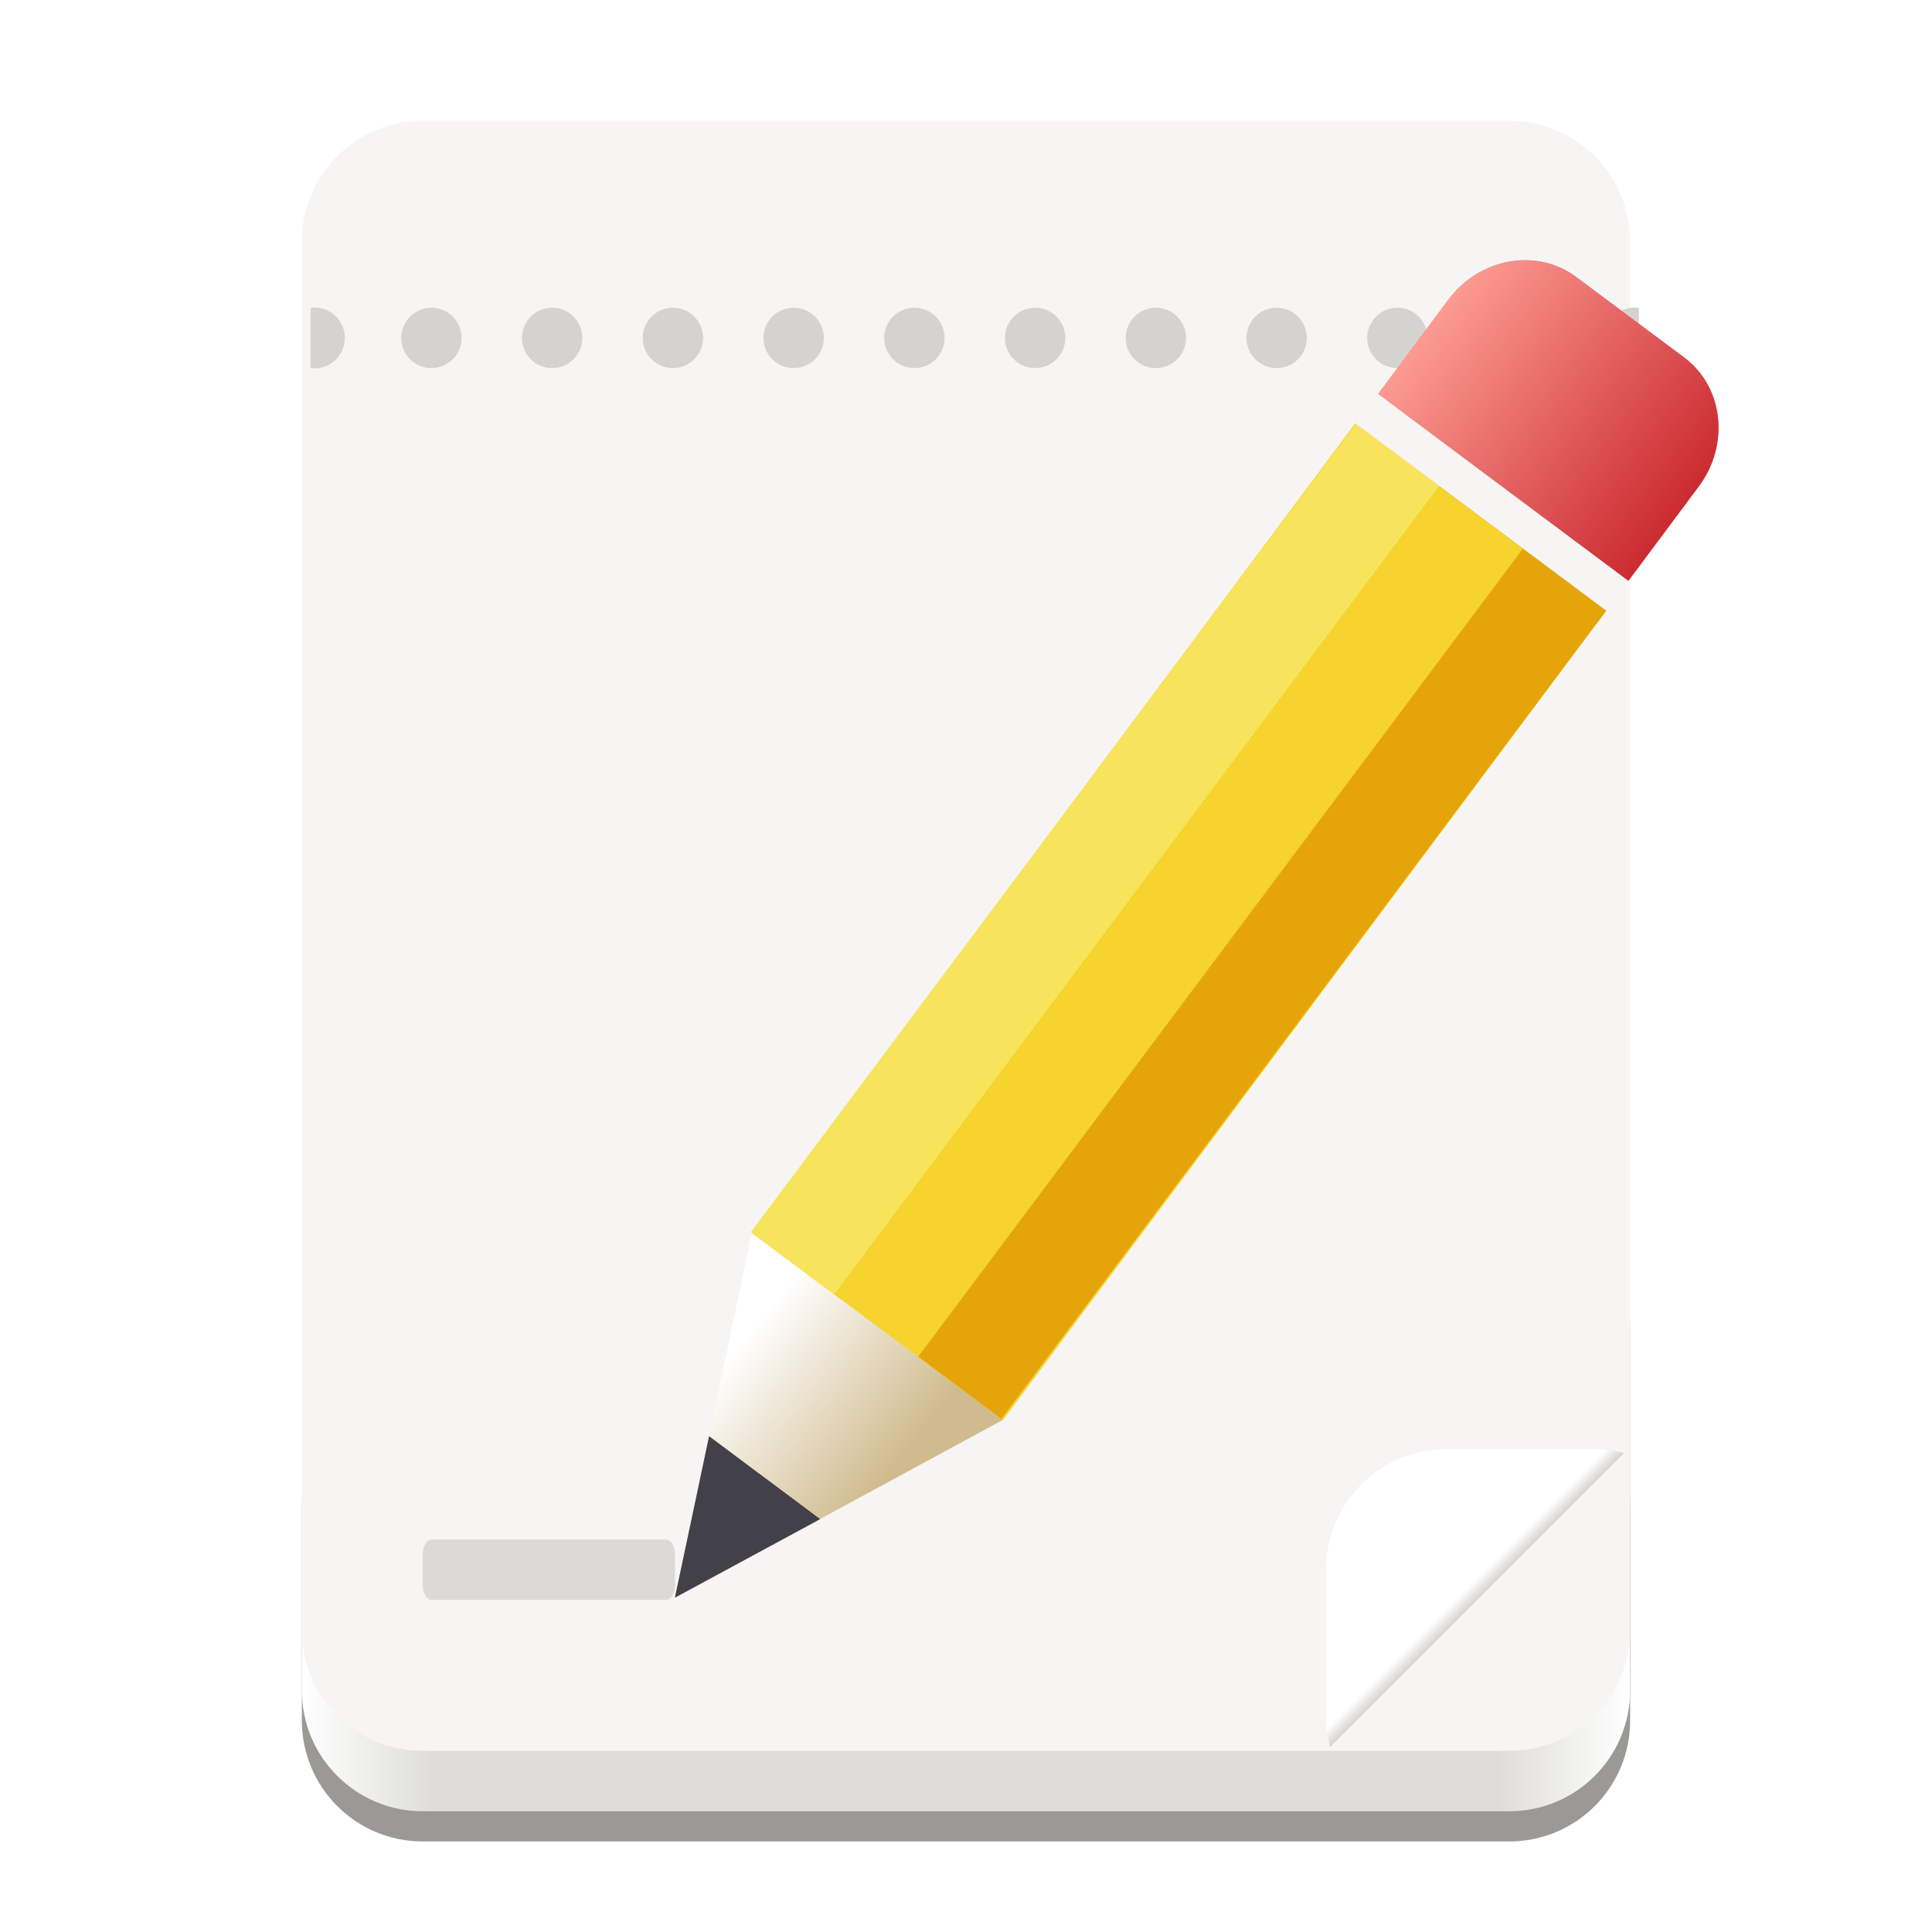
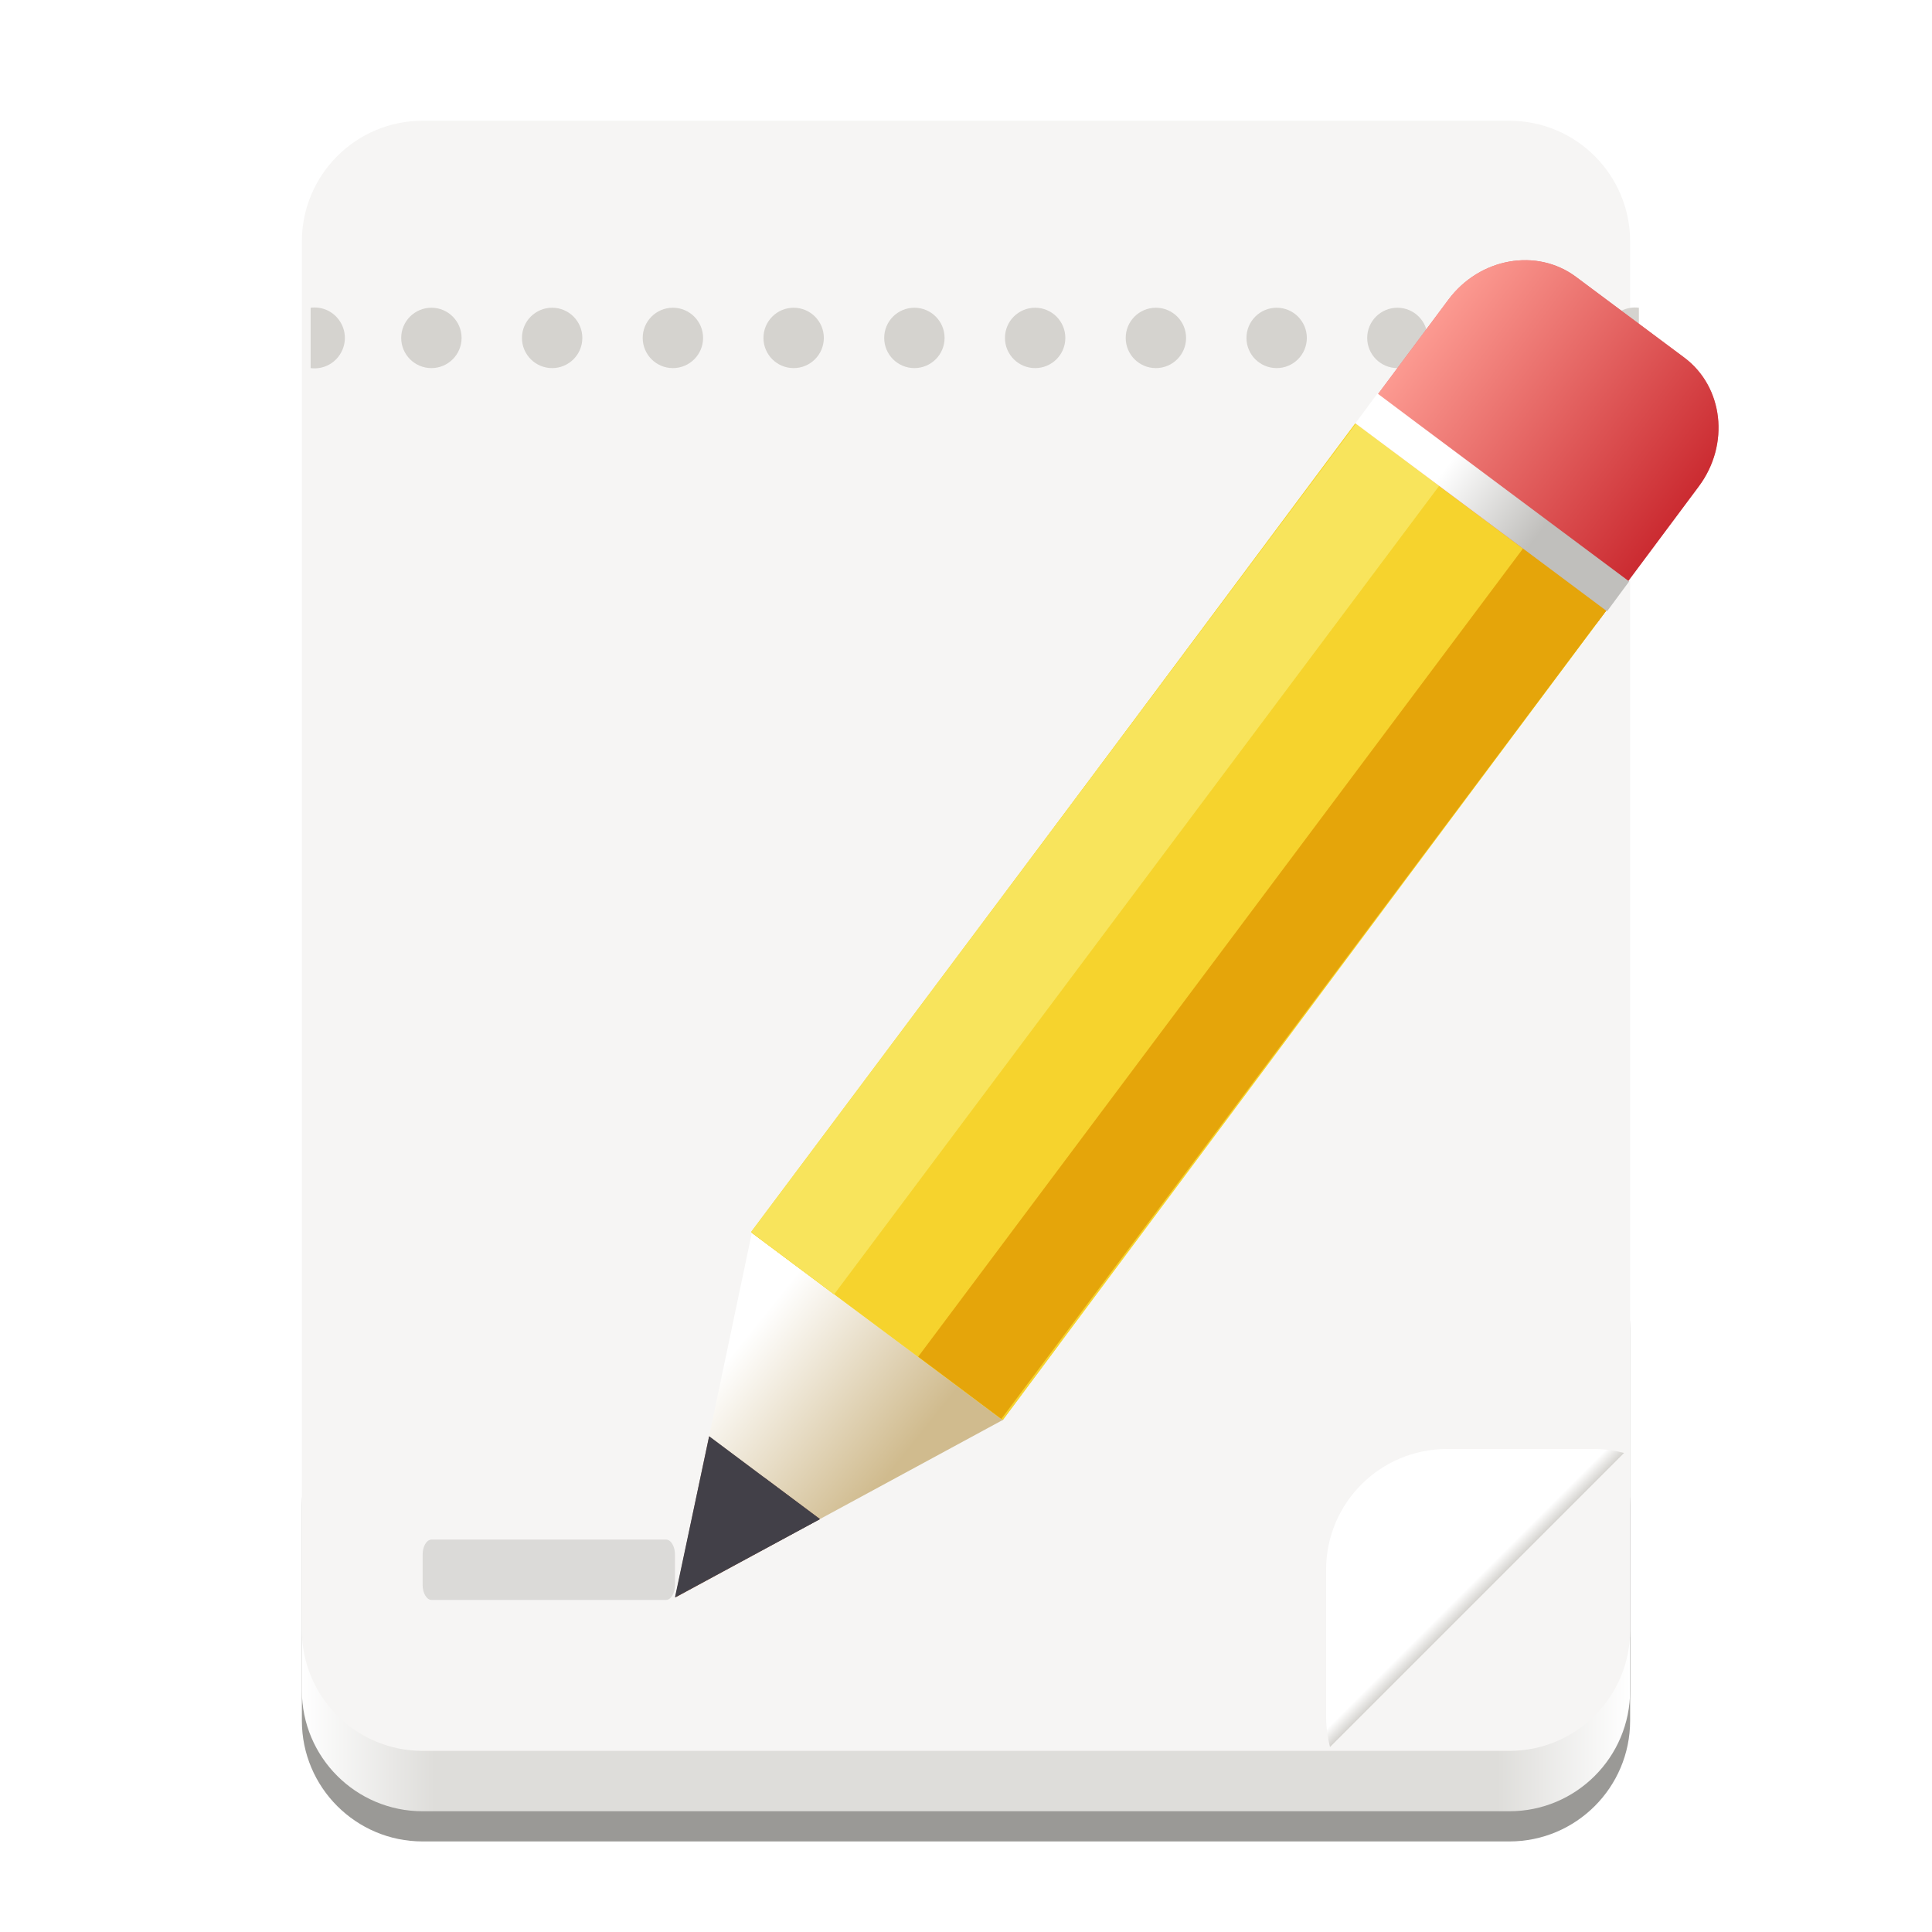
<svg xmlns="http://www.w3.org/2000/svg" xmlns:xlink="http://www.w3.org/1999/xlink" version="1.0" height="128" width="128" id="svg21">
  <defs id="defs11">
    <linearGradient id="linearGradient27">
-       <stop offset="0" stop-color="#c0bfbc" id="stop22" />
-       <stop offset="0.525" stop-color="#fff" id="stop23" />
-       <stop offset="0.708" stop-color="#deddda" id="stop24" />
-       <stop offset=".9" stop-color="#deddda" id="stop25" />
+       <stop offset="0.32" stop-color="#c0bfbc" id="stop22" />
+       <stop offset="0.685" stop-color="#fff" id="stop23" />
      <stop offset="1" stop-color="#fff" id="stop26" />
-       <stop offset="1" stop-color="#c0bfbc" id="stop27" />
+       <stop offset="1" stop-color="#c0bfbc" id="stop27" style="stop-color:#ffffff;stop-opacity:1;" />
    </linearGradient>
    <linearGradient id="a">
      <stop offset="0" stop-color="#c0bfbc" id="stop1" />
      <stop offset="0" stop-color="#fff" id="stop2" />
      <stop offset=".1" stop-color="#deddda" id="stop3" />
      <stop offset=".9" stop-color="#deddda" id="stop4" />
      <stop offset="1" stop-color="#fff" id="stop5" />
      <stop offset="1" stop-color="#c0bfbc" id="stop6" />
    </linearGradient>
    <linearGradient id="b">
      <stop offset="0" stop-color="#d0bb8e" id="stop7" />
      <stop offset="1" stop-color="#fff" id="stop8" />
    </linearGradient>
    <linearGradient id="c">
      <stop offset="0" stop-color="#d5d3cf" id="stop9" />
      <stop offset="1" stop-color="#fff" id="stop10" />
    </linearGradient>
    <linearGradient gradientTransform="translate(-136)" gradientUnits="userSpaceOnUse" y2="-276" x2="116" y1="-276" x1="28" id="e" xlink:href="#a" />
    <linearGradient gradientTransform="matrix(.07621 -.4442 .4442 -.07621 78 332)" y2="-127.4" x2="158.5" y1="-97.7" x1="128.8" gradientUnits="userSpaceOnUse" id="i" xlink:href="#b" />
    <linearGradient y2="72" x2="340" y1="76" x1="344" gradientTransform="matrix(.25 0 0 .25 180 83)" gradientUnits="userSpaceOnUse" id="g" xlink:href="#c" />
    <clipPath id="d" clipPathUnits="userSpaceOnUse">
      <rect ry="8" rx="8" y="-188" x="160" height="56" width="16" style="marker:none" fill="none" stroke="#000" id="rect10" />
    </clipPath>
    <clipPath id="f" clipPathUnits="userSpaceOnUse">
      <path d="m252 116 28-28v-8h-36v36z" fill="#e74747" stroke-width=".3" id="path10" />
    </clipPath>
    <clipPath id="h" clipPathUnits="userSpaceOnUse">
      <rect transform="scale(-1)" style="marker:none" width="88" height="108" x="-108" y="-116" rx="8" ry="8" fill="#f6f5f4" stroke-width="13.7" id="rect11" />
    </clipPath>
    <linearGradient xlink:href="#b" id="linearGradient29" x1="9.605" y1="44.256" x2="41.645" y2="45.398" gradientUnits="userSpaceOnUse" />
    <linearGradient xlink:href="#e-3" id="linearGradient31" x1="50.608" y1="253.673" x2="0.005" y2="253.673" gradientUnits="userSpaceOnUse" />
    <linearGradient id="g-7" gradientTransform="matrix(-1.819252,-0.2652094,-0.3125523,2.14401,-285.8343,598.1396)" x1="-253.63" x2="-230.06" xlink:href="#e-3" y1="-56.518" y2="-56.518" />
    <linearGradient id="e-3" gradientUnits="userSpaceOnUse">
      <stop offset="0" stop-color="#fc9a91" id="stop9-6" />
      <stop offset="1" stop-color="#cb2b31" id="stop10-5" />
    </linearGradient>
+     <linearGradient xlink:href="#linearGradient27" id="linearGradient12" x1="-0.177" y1="231.592" x2="50.73" y2="231.614" gradientUnits="userSpaceOnUse" />
  </defs>
  <g transform="translate(0 -172)" id="g21">
    <rect ry="8" rx="8" y="-294" x="-108" height="30.3" width="88" style="marker:none;fill:#9a9996;fill-opacity:1" transform="scale(-1)" fill="#1a5fb4" id="rect12" />
    <rect transform="scale(-1)" style="marker:none" width="88" height="40" x="-108" y="-292" rx="8" ry="8" fill="url(#e)" id="rect13" />
    <rect ry="8" rx="8" y="-288" x="-108" height="108" width="88" style="marker:none" fill="#f6f5f4" id="rect14" transform="scale(-1)" />
    <rect style="marker:none" width="36" height="36" x="252" y="88" rx="11.2" ry="11.2" transform="matrix(0 .71429 .71429 0 25 88)" clip-path="url(#f)" fill="url(#g)" id="rect15" />
    <g transform="translate(-4,2)" fill="#d5d3cf" id="g15-6" style="fill:#c0bfbc;fill-opacity:1">
      <rect style="opacity:0.506;fill:#c0bfbc;fill-opacity:1;stroke-width:1.446;stroke-linejoin:round;stroke-miterlimit:1.4" id="rect59-0" width="16.719" height="4" x="32" y="272" rx="0.597" ry="1" />
    </g>
    <g transform="translate(-3.419052,4.388254)" fill="#d5d3cf" id="g15">
      <path d="m 32,188 a 2,2 0 1 0 0,4 2,2 0 0 0 0,-4 z m 8,0 a 2,2 0 1 0 0,4 2,2 0 0 0 0,-4 z m 8,0 a 2,2 0 1 0 0,4 2,2 0 0 0 0,-4 z m 8,0 a 2,2 0 1 0 0,4 2,2 0 0 0 0,-4 z m 8,0 a 2,2 0 1 0 0,4 2,2 0 0 0 0,-4 z m 8,0 a 2,2 0 1 0 0,4 2,2 0 0 0 0,-4 z m 8,0 a 2,2 0 1 0 0,4 2,2 0 0 0 0,-4 z m 8,0 a 2,2 0 1 0 0,4 2,2 0 0 0 0,-4 z m 8,0 a 2,2 0 1 0 0,4 2,2 0 0 0 0,-4 z" id="path14" />
      <circle r="2" cy="190" cx="-104" transform="scale(-1,1)" id="circle14" />
      <path d="m 112,192 a 2,2 0 0 1 -2,-1 2,2 0 0 1 0,-2 2,2 0 0 1 2,-1 m -88,4 a 2,2 0 0 0 2,-1 2,2 0 0 0 0,-2 2,2 0 0 0 -2,-1" id="path15" />
    </g>
  </g>
  <g id="g39" transform="matrix(-0.3700212,-0.2758644,0.2758644,-0.3700212,51.3018,116.6151)">
    <g id="g32" transform="matrix(0.8859776,0,0,0.8859776,2.895484,1.162874)">
      <g id="g35" transform="translate(2.171006e-6)">
        <path style="fill:#e27879;stroke-width:0.998" d="M 0.005,226.019 H 50.608 v 27.654 c 0,8.462 -6.436,15.322 -14.376,15.322 H 14.38 c -7.94,0 -14.376,-6.86 -14.376,-15.322 z" id="path30" />
        <polygon style="fill:url(#linearGradient29)" points="50.721,80.047 0,80.047 0,65.003 25.36,10.224 50.721,65.003 " id="polygon30" />
        <polygon style="fill:#a47d73" points="36.565,34.425 25.36,10.224 14.156,34.425 " id="polygon32" />
        <polygon style="fill:#68514a" points="25.36,10.224 14.156,34.425 25.36,34.425 " id="polygon33" />
        <rect y="65.003" style="fill:#f8e45c;stroke-width:1.041" width="50.721" height="163.578" id="rect33" x="0" />
        <rect y="64.892" style="fill:#f6d32d;stroke-width:0.848" width="16.822" height="163.605" id="rect34" x="-51.015" transform="matrix(-0.9999963,-0.00271764,-0.00180237,0.9999984,0,0)" />
        <rect y="64.975" style="fill:#f9f06b;stroke-width:0.848" width="16.822" height="163.605" id="rect35" x="-17.234" transform="matrix(-0.9999963,-0.00271764,-0.00180237,0.9999984,0,0)" />
        <path style="fill:#f6f5f4;stroke-width:0.467" d="m -0.177,228.559 50.895,0.043 0.024,6.022 c -1.6e-4,-0.041 -50.895,-0.043 -50.895,-0.043 z" id="path35" />
      </g>
      <path style="fill:url(#linearGradient31);stroke-width:0.998" d="M 0.005,226.019 H 50.608 v 27.654 c 0,8.462 -6.436,15.322 -14.376,15.322 H 14.38 c -7.94,0 -14.376,-6.86 -14.376,-15.322 z" id="path36" />
      <polygon style="fill:#424048;fill-opacity:1" points="14.156,34.425 36.565,34.425 25.36,10.224 " id="polygon37" transform="matrix(-0.9999976,-0.00216734,-0.00216734,0.9999976,50.79505,0.05504569)" />
      <rect y="65.003" style="fill:#f6d32d;fill-opacity:1;stroke-width:1.041" width="50.721" height="163.578" id="rect37" x="0" />
      <rect y="64.892" style="fill:#f8e45c;fill-opacity:1;stroke-width:0.848" width="16.822" height="163.605" id="rect38" x="-51.015" transform="matrix(-0.9999963,-0.00271764,-0.00180237,0.9999984,0,0)" />
      <rect y="64.975" style="fill:#e5a50a;fill-opacity:1;stroke-width:0.848" width="16.822" height="163.605" id="rect39" x="-17.234" transform="matrix(-0.9999963,-0.00271764,-0.00180237,0.9999984,0,0)" />
-       <path style="fill:#f6f5f4;stroke-width:0.467" d="m -0.177,228.559 50.895,0.043 0.024,6.022 c -1.6e-4,-0.041 -50.895,-0.043 -50.895,-0.043 z" id="path39" />
+       <path style="fill:url(#linearGradient12);stroke-width:0.467" d="m -0.177,228.559 50.895,0.043 0.024,6.022 c -1.6e-4,-0.041 -50.895,-0.043 -50.895,-0.043 z" id="path39" />
      <path style="opacity:0.506;fill:#f6d32d;fill-opacity:1;stroke-width:0.312;stroke-linejoin:round;stroke-miterlimit:1.4" d="m 139.791,85.311 c -1.528,-1.143 -2.827,-2.116 -2.887,-2.163 -0.148,-0.116 44.587,-59.871 44.914,-59.995 0.39,-0.148 5.76,4.004 5.724,4.425 -0.04,0.471 -44.424,59.81 -44.736,59.81 -0.13,0 -1.487,-0.935 -3.015,-2.078 z" id="path22" transform="matrix(-1.737051,1.295035,-1.295035,-1.737051,379.0987,32.52598)" />
    </g>
  </g>
</svg>
